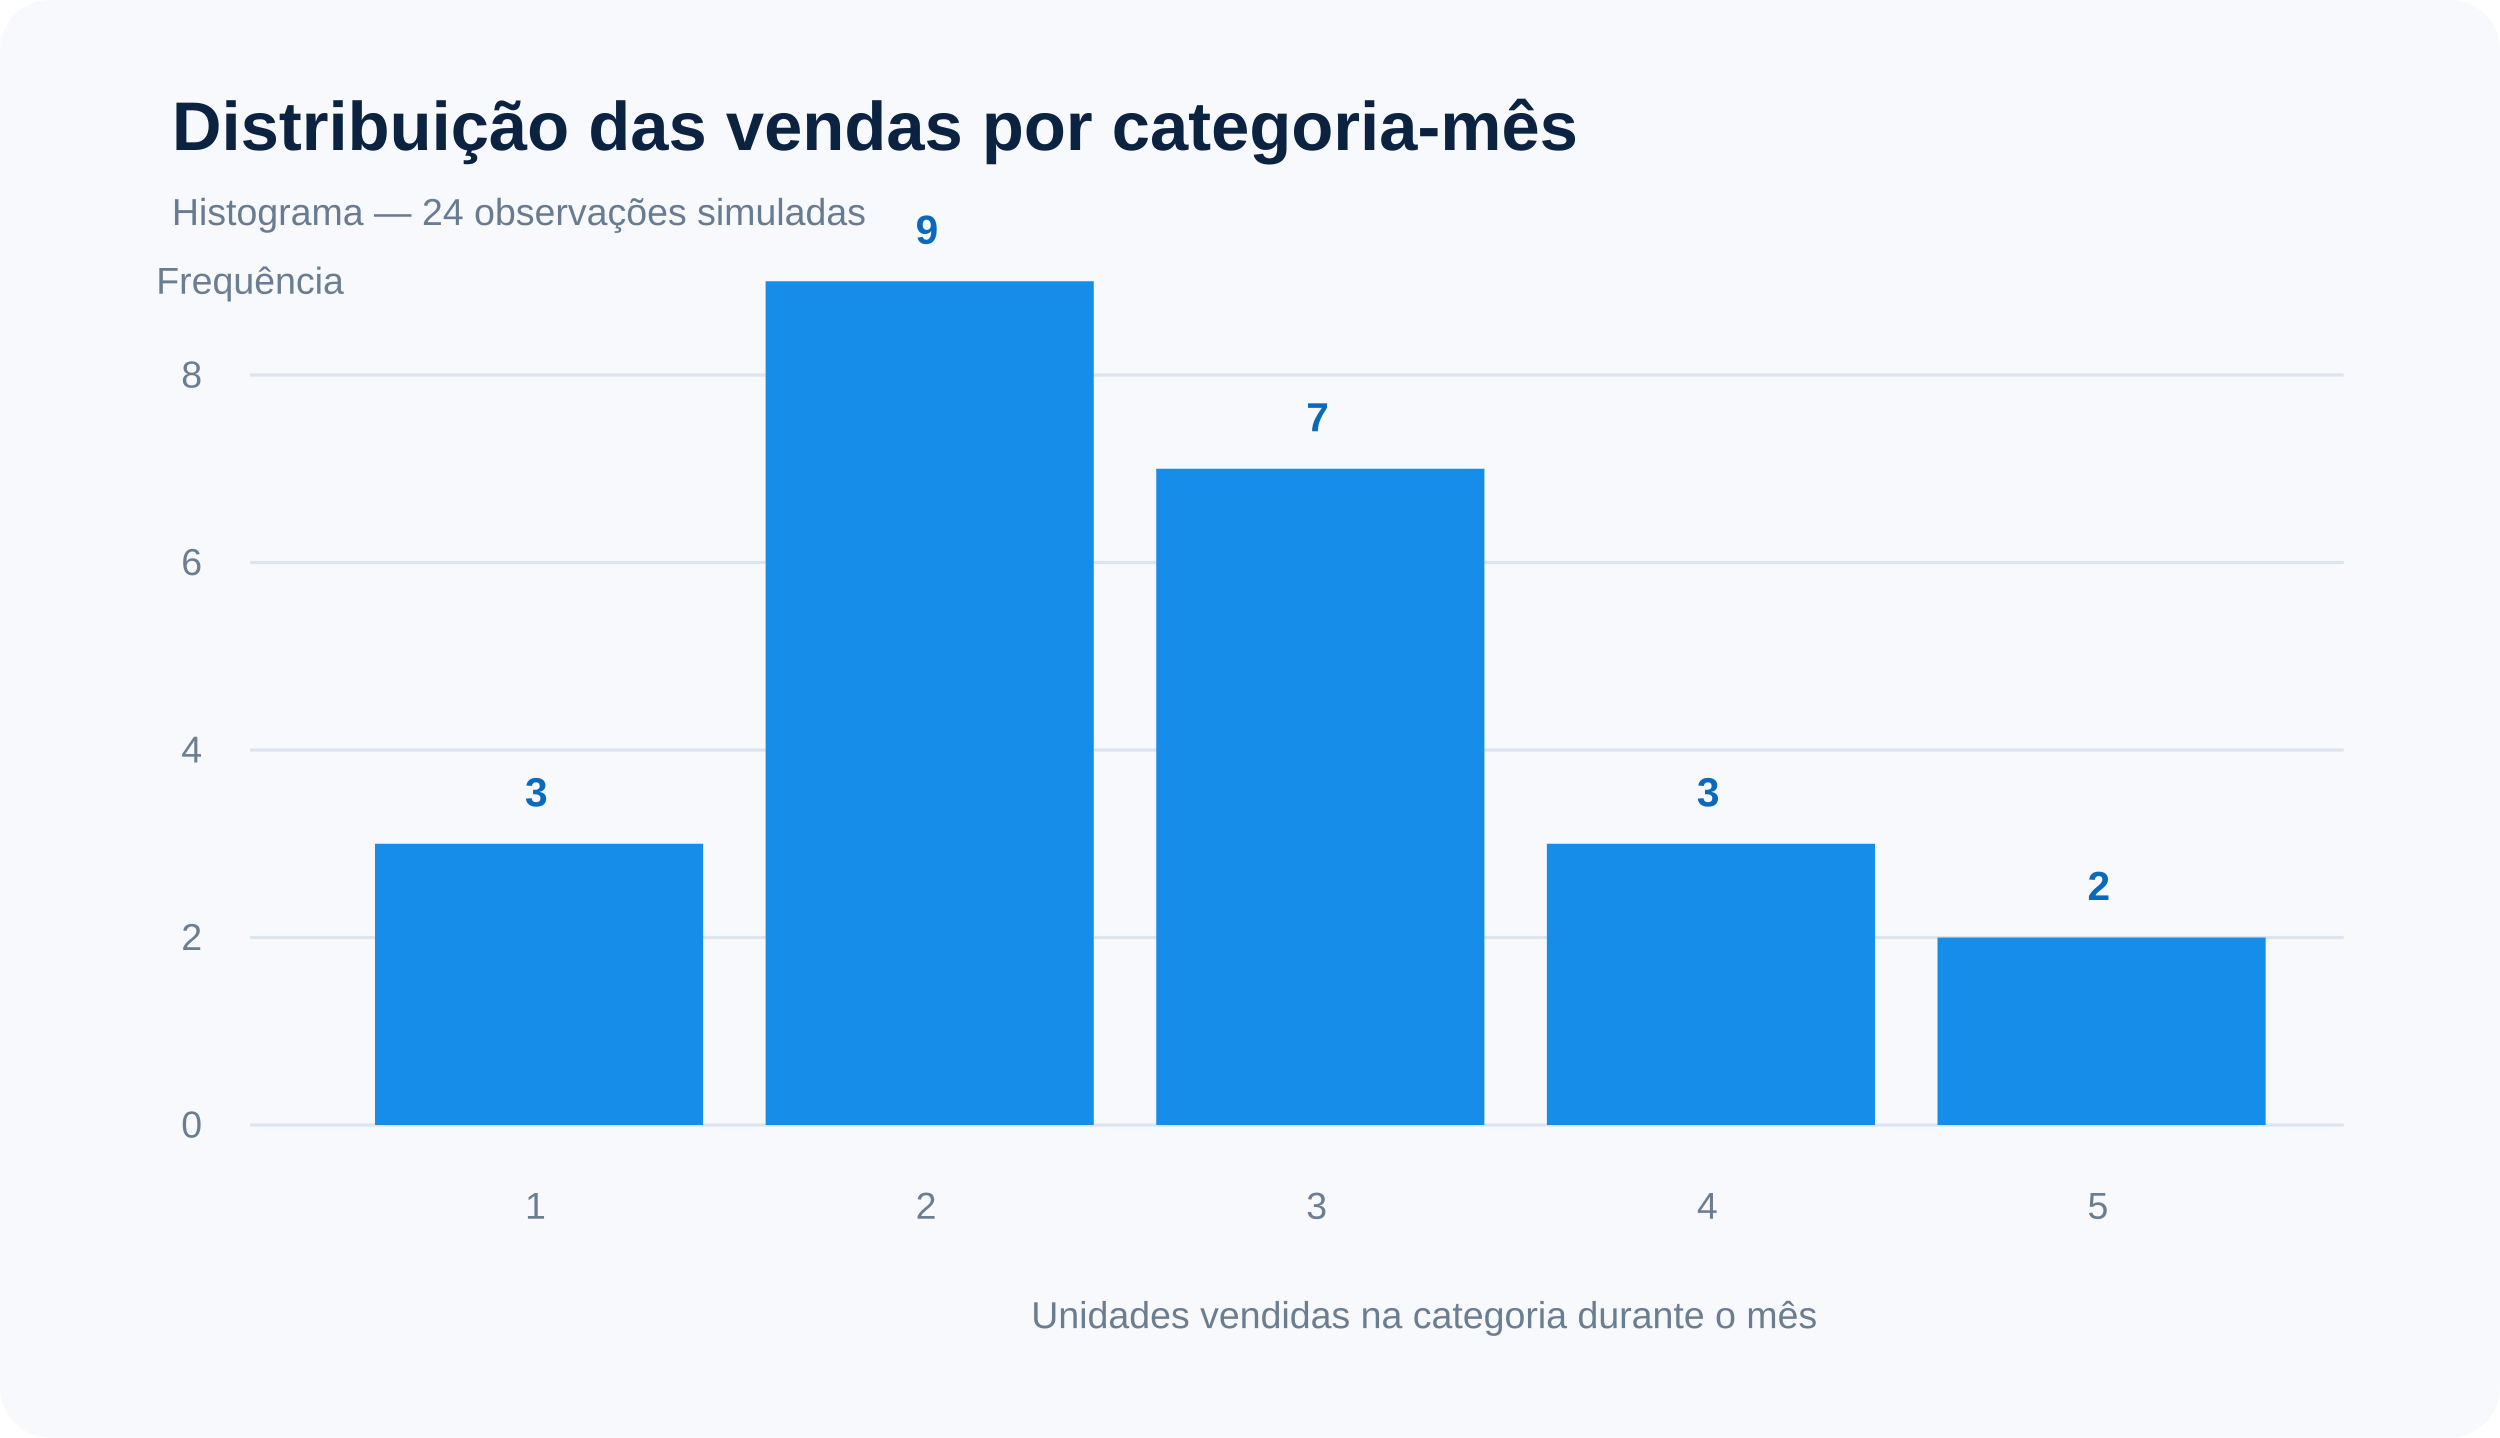
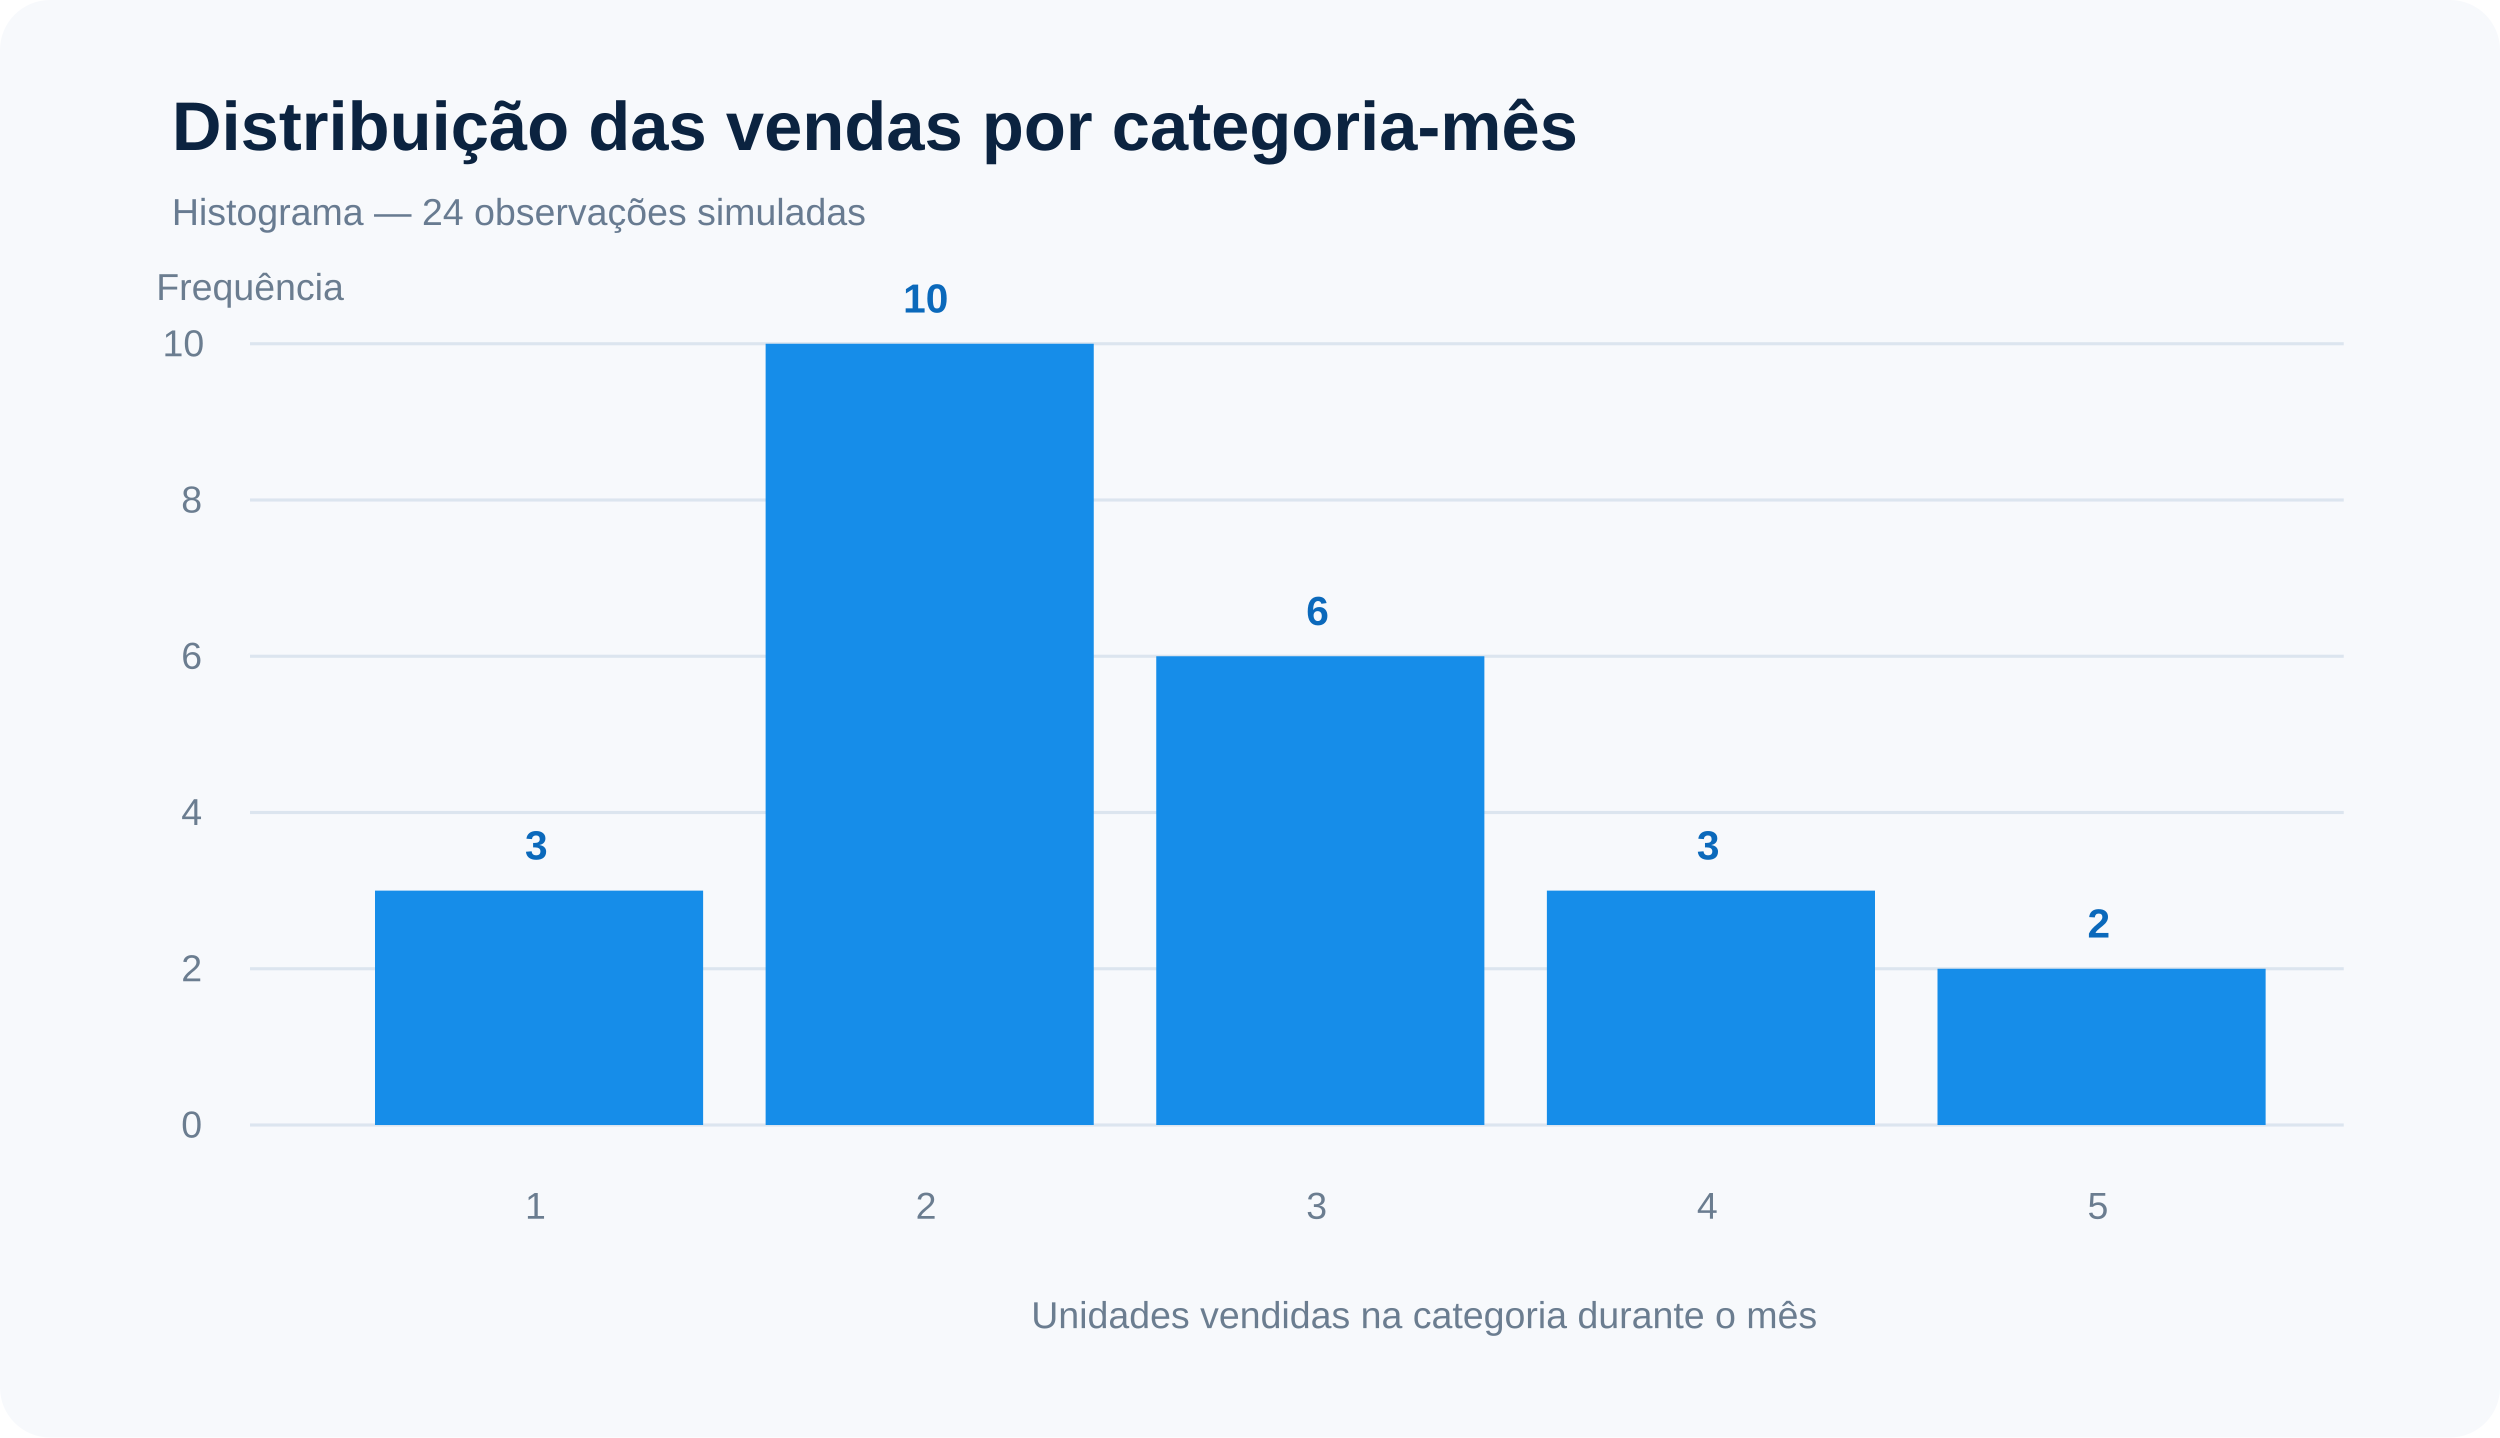
<svg xmlns="http://www.w3.org/2000/svg" width="800" height="460" viewBox="0 0 800 460" role="img" aria-labelledby="title desc">
  <rect width="800" height="460" rx="16" fill="#f7f9fc" />
  <text x="55" y="48" font-family="Arial" font-size="22" font-weight="700" fill="#0b2340">Distribuição das vendas por categoria-mês</text>
  <text x="55" y="72" font-family="Arial" font-size="12" fill="#687b91">Histograma — 24 observações simuladas</text>
  <g stroke="#dce5ef">
-     <path d="M80 360H750M80 300H750M80 240H750M80 180H750M80 120H750" />
+     <path d="M80 360H750M80 310H750M80 260H750M80 210H750M80 160H750M80 110H750" />
  </g>
  <g font-family="Arial" font-size="12" fill="#6b7d90">
    <text x="58" y="364">0</text>
-     <text x="58" y="304">2</text>
-     <text x="58" y="244">4</text>
-     <text x="58" y="184">6</text>
-     <text x="58" y="124">8</text>
-     <text x="50" y="94">Frequência</text>
+     <text x="58" y="314">2</text>
+     <text x="58" y="264">4</text>
+     <text x="58" y="214">6</text>
+     <text x="58" y="164">8</text>
+     <text x="52" y="114">10</text>
+     <text x="50" y="96">Frequência</text>
  </g>
  <g fill="#168de9">
-     <rect x="120" y="270" width="105" height="90" />
-     <rect x="245" y="90" width="105" height="270" />
-     <rect x="370" y="150" width="105" height="210" />
-     <rect x="495" y="270" width="105" height="90" />
-     <rect x="620" y="300" width="105" height="60" />
+     <rect x="120" y="285" width="105" height="75" />
+     <rect x="245" y="110" width="105" height="250" />
+     <rect x="370" y="210" width="105" height="150" />
+     <rect x="495" y="285" width="105" height="75" />
+     <rect x="620" y="310" width="105" height="50" />
  </g>
  <g font-family="Arial" font-size="13" font-weight="700" fill="#0b69bb">
-     <text x="168" y="258">3</text>
-     <text x="293" y="78">9</text>
-     <text x="418" y="138">7</text>
-     <text x="543" y="258">3</text>
-     <text x="668" y="288">2</text>
+     <text x="168" y="275">3</text>
+     <text x="289" y="100">10</text>
+     <text x="418" y="200">6</text>
+     <text x="543" y="275">3</text>
+     <text x="668" y="300">2</text>
  </g>
  <g font-family="Arial" font-size="12" fill="#6b7d90">
    <text x="168" y="390">1</text>
    <text x="293" y="390">2</text>
    <text x="418" y="390">3</text>
    <text x="543" y="390">4</text>
    <text x="668" y="390">5</text>
    <text x="330" y="425">Unidades vendidas na categoria durante o mês</text>
  </g>
</svg>
